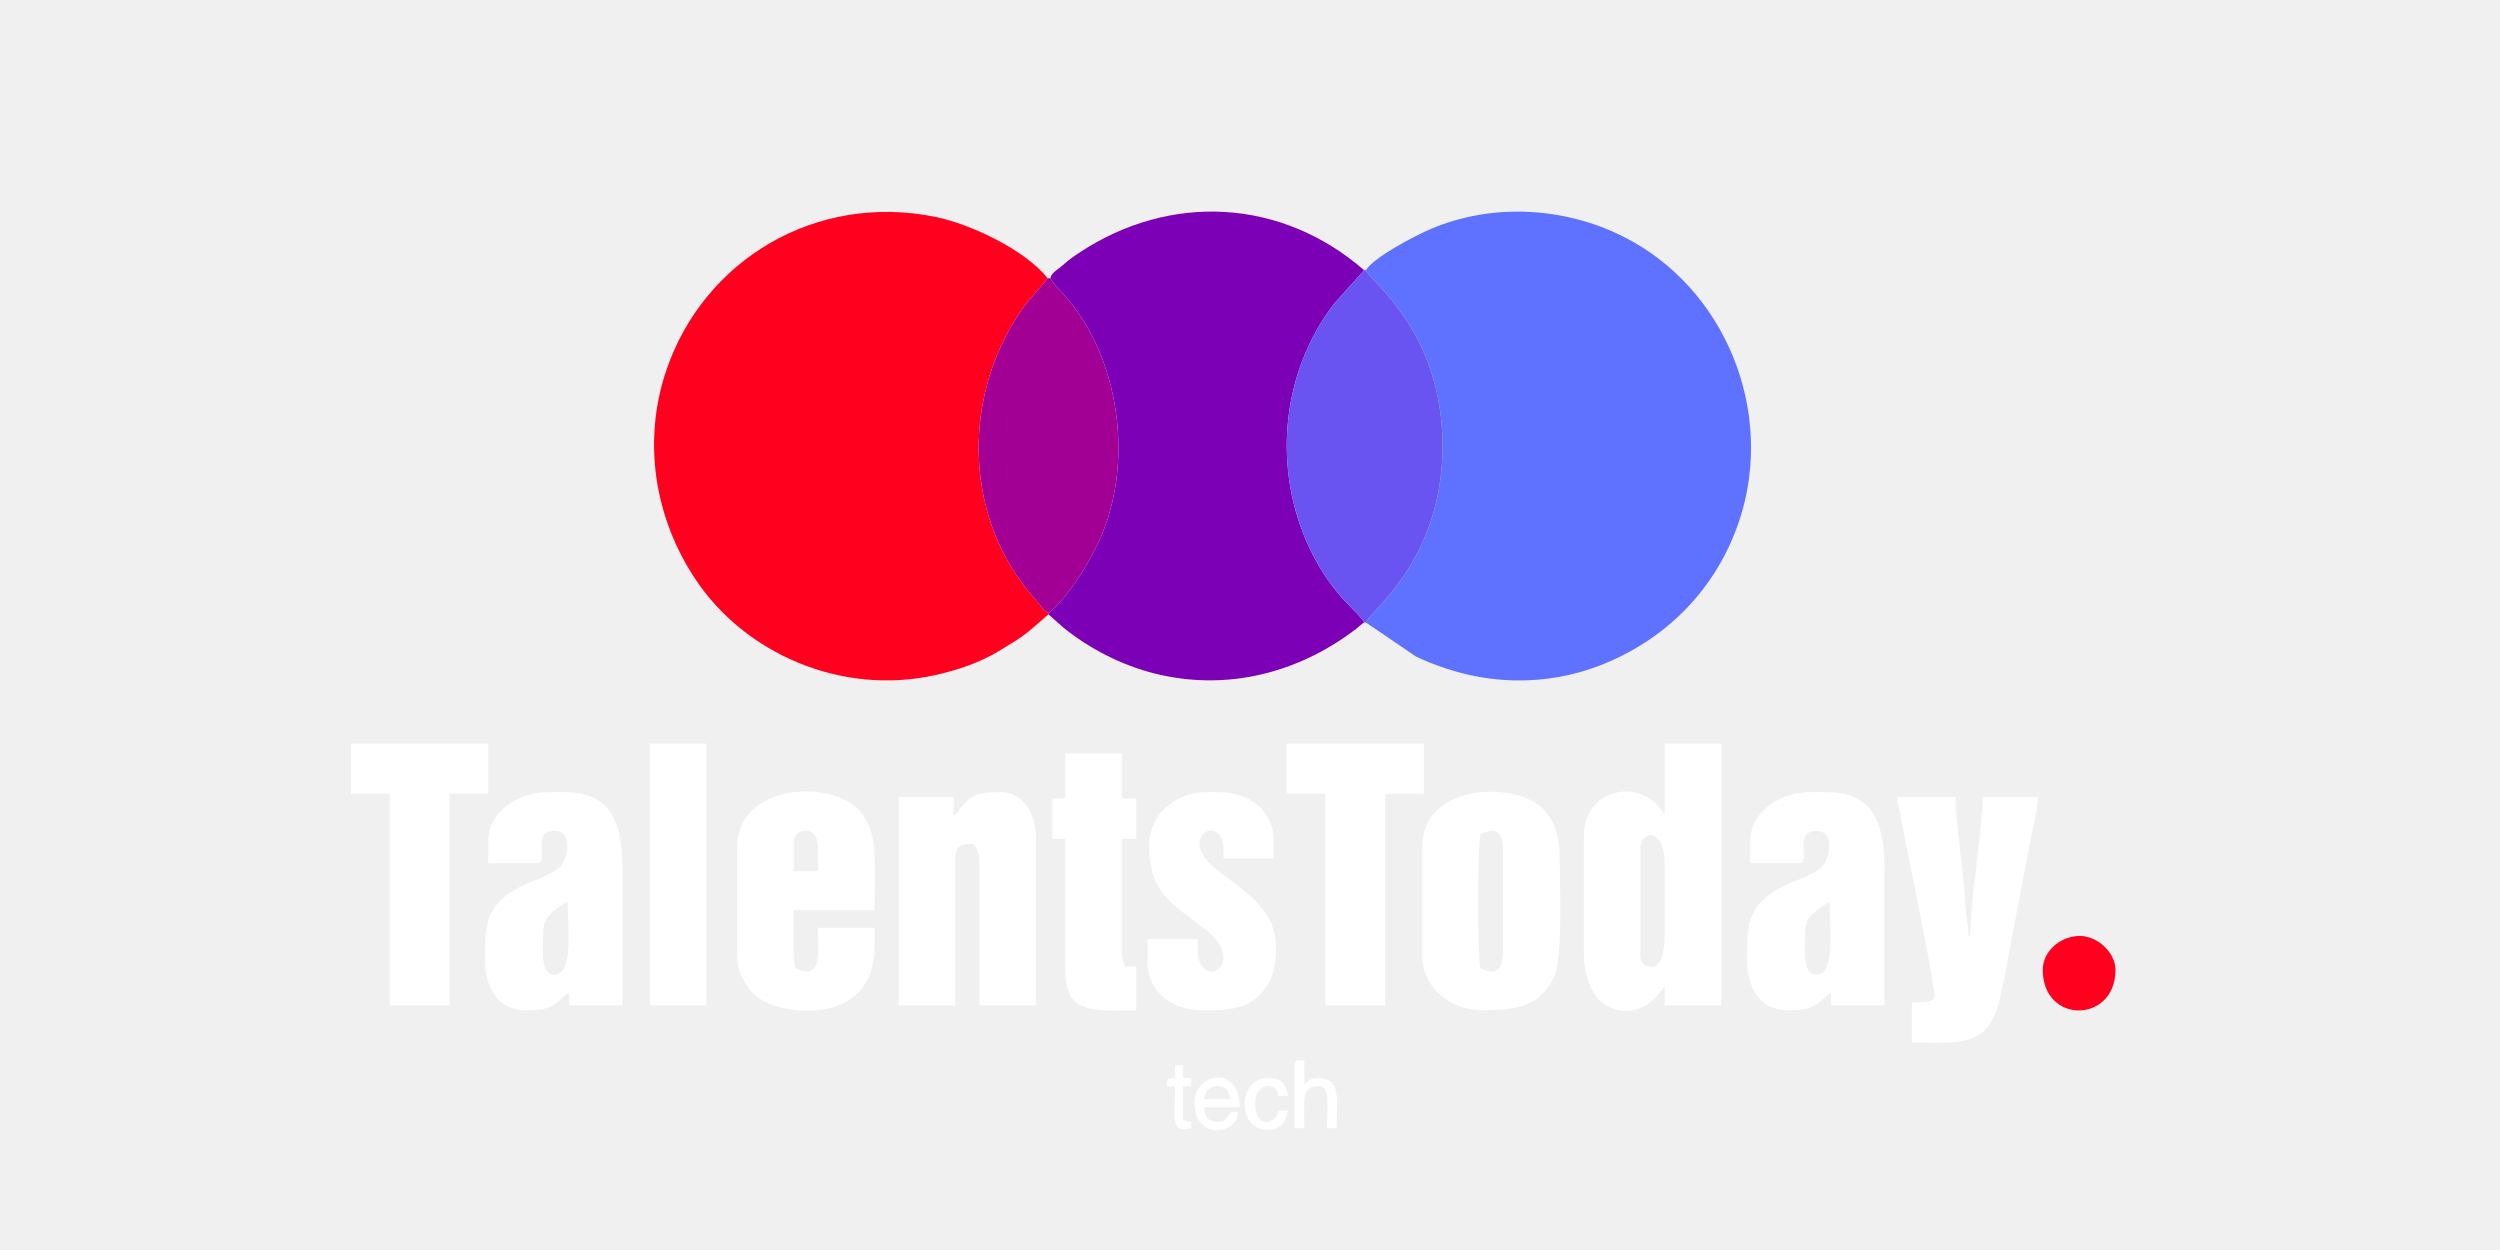
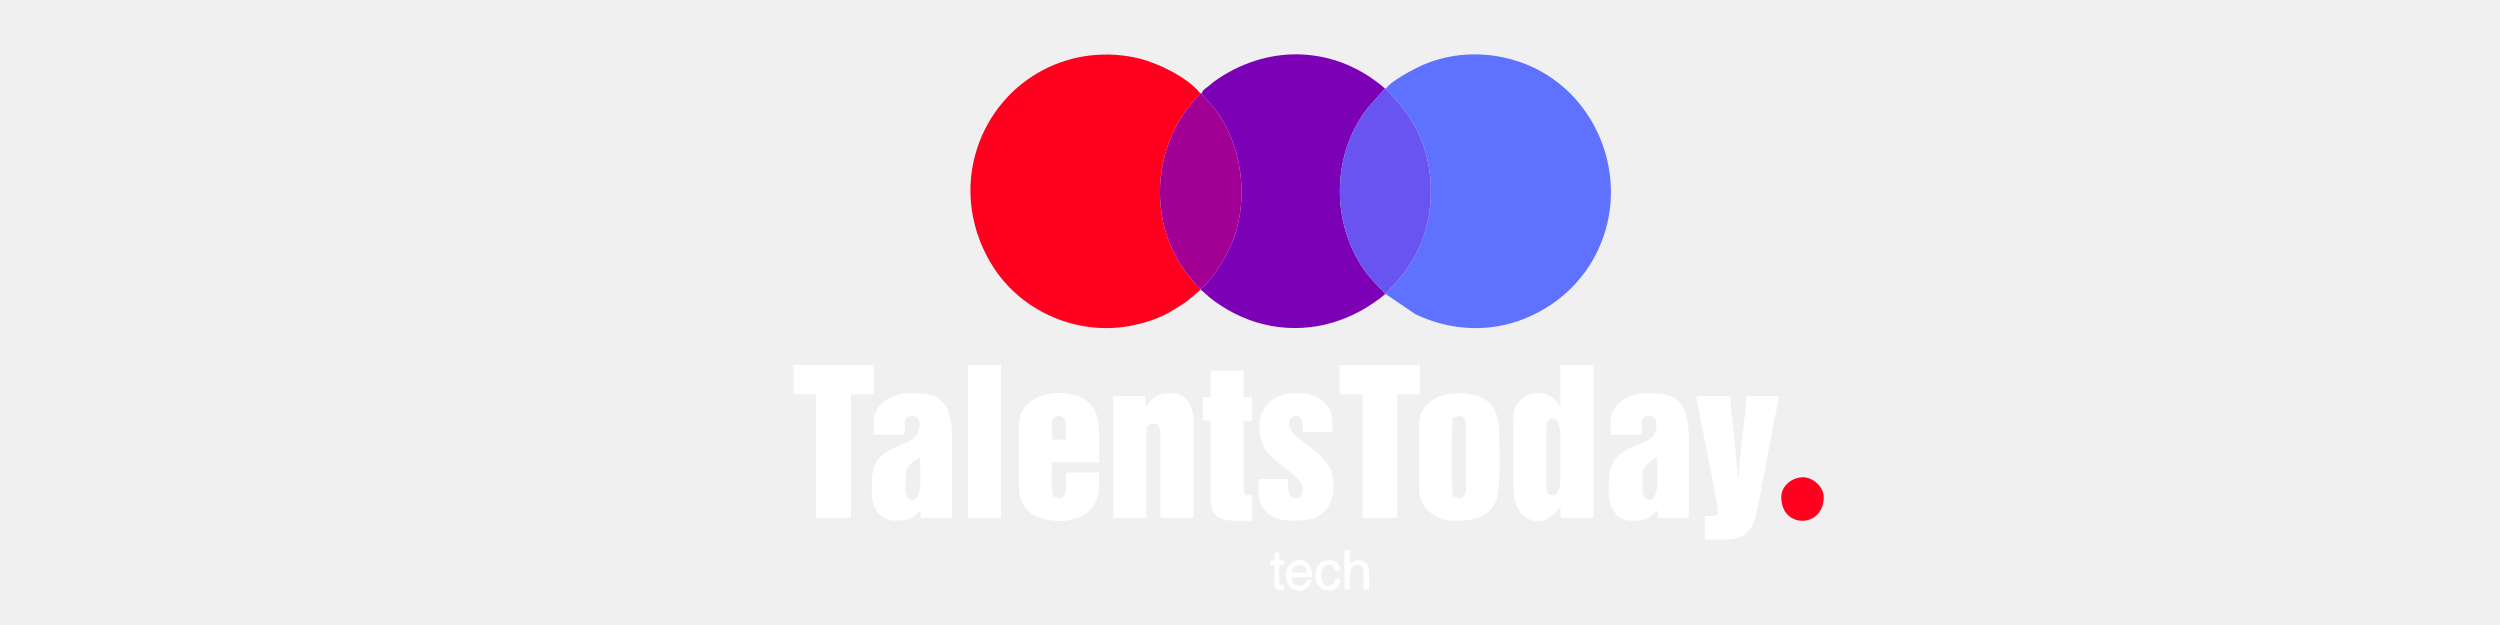
- <svg xmlns="http://www.w3.org/2000/svg" xml:space="preserve" width="158.75mm" height="79.375mm" version="1.1" style="shape-rendering:geometricPrecision; text-rendering:geometricPrecision; image-rendering:optimizeQuality; fill-rule:evenodd; clip-rule:evenodd" viewBox="0 0 15875 7937.5">
+ <svg xmlns="http://www.w3.org/2000/svg" xml:space="preserve" width="158.75mm" height="39.687mm" version="1.1" style="shape-rendering:geometricPrecision; text-rendering:geometricPrecision; image-rendering:optimizeQuality; fill-rule:evenodd; clip-rule:evenodd" viewBox="0 0 15874.98 3968.74">
  <defs>
    <style type="text/css">
   
    .fil1 {fill:#5E72FF}
    .fil3 {fill:#6954F1}
    .fil2 {fill:#7B00B6}
    .fil4 {fill:#A20094}
    .fil0 {fill:#FF001E}
    .fil5 {fill:white}
   
  </style>
  </defs>
  <g id="Слой_x0020_1">
    <g id="_2264321800112">
-       <path class="fil0" d="M6657.95 3901.18l0 -8.81c-34.67,-18.17 -63.27,-63.83 -89.65,-93.34 -436.47,-488.27 -473.08,-1255.41 -87.12,-1822.22 54.13,-79.49 157.75,-185.51 171.88,-209.83 -144.88,-181.39 -489.77,-343.7 -710.76,-389.16 -762.45,-156.86 -1475.24,274.48 -1711.63,975.18 -152.88,453.15 -72.63,935.73 183.5,1322.5 315.44,476.33 929.02,743.69 1524.59,611.32 151.52,-33.68 288.42,-82.69 402.48,-151.6 196.35,-118.63 162.47,-103.25 316.71,-234.04z" />
-       <path class="fil1" d="M8672.91 1715.69c21.63,63.97 488.17,385.93 487.22,1118.39 -0.94,727.97 -466.16,1052.86 -487.22,1118.42l317.3 215.7c112.8,55.09 264.68,106.2 403.16,130.38 407.12,71.09 772.69,-33.12 1068.46,-229.09 273.86,-181.44 476.93,-446.03 582.18,-761.97 231.42,-694.7 -88.12,-1482.03 -740.2,-1807.32 -353.9,-176.54 -808.01,-219.18 -1216.7,-46.96 -102.31,43.11 -361.53,179.45 -414.2,262.45z" />
-       <path class="fil2" d="M6670.93 1766.98c9.1,26.68 60.36,77.64 82.84,102.44 361.26,398.59 455.1,1086.53 217.16,1582.22 -77.64,161.76 -201.43,354.14 -312.98,440.73l0 8.81 94.06 83.71c164.4,133.14 370.33,239.65 580.18,291.96 458.66,114.35 912.29,-2.8 1278.71,-283.2 20.55,-15.72 30.43,-27.29 51.36,-41.15 -26.56,-60.9 -198.73,-161.73 -344.09,-466.22 -240.56,-503.88 -184.47,-1120.98 154.96,-1559.58l188.97 -211.01c-522.82,-454.38 -1230.5,-494.97 -1812.09,-108.83 -38.66,25.67 -65.63,45.57 -99.03,75.4 -33.5,29.9 -78.02,50.83 -80.05,84.72z" />
-       <path class="fil3" d="M8662.26 3952.5l10.65 0c21.06,-65.56 486.28,-390.45 487.22,-1118.42 0.95,-732.46 -465.59,-1054.42 -487.22,-1118.39l-10.81 0 -188.97 211.01c-339.43,438.6 -395.52,1055.7 -154.96,1559.58 145.36,304.49 317.53,405.32 344.09,466.22z" />
-       <path class="fil4" d="M6657.95 3892.37c111.55,-86.59 235.34,-278.97 312.98,-440.73 237.94,-495.69 144.1,-1183.63 -217.16,-1582.22 -22.48,-24.8 -73.74,-75.76 -82.84,-102.44l-17.87 0c-14.13,24.32 -117.75,130.34 -171.88,209.83 -385.96,566.81 -349.35,1333.95 87.12,1822.22 26.38,29.51 54.98,75.17 89.65,93.34z" />
-       <path class="fil5" d="M10488.48 6137.99c-47.9,0 -71.82,-23.92 -71.82,-71.82l0 -687.46c0,-89.65 153.91,-147.59 153.91,123.14l0 430.94c0,76.69 -9.94,205.2 -82.09,205.2zm82.09 -964.48c-15.65,-18 -3.03,-3.76 -16.85,-24.19 -144.94,-214.22 -496.18,-140.85 -496.18,157.57l0 749.03c0,110.44 38.94,254.01 118.48,312.46 122.3,89.87 277.06,62.84 381.65,-89.37 12.17,-17.7 1.38,-4.62 12.9,-17.88l0 123.13 359.12 0 0 -1662.22 -359.12 0 0 451.47z" />
-       <path class="fil5" d="M6055.9 5183.77l0 -123.13 -348.86 0 0 1323.62 359.12 0 0 -923.46c0,-97.2 44.41,-102.61 92.35,-102.61 55.14,0 61.56,85.72 61.56,143.66l0 882.41 359.12 0 0 -1056.84c0,-151.12 -78.95,-297.56 -225.73,-297.56 -151.64,0 -186.43,14.51 -274.17,126 -8.9,11.32 -15.86,19.25 -23.39,27.91z" />
-       <path class="fil5" d="M9472.68 6168.79c-26.32,0 -54.01,-11.98 -71.82,-20.53 -19.84,-85.15 -19.84,-766.48 0,-851.64 93.12,-44.66 143.65,-18.85 143.65,102.62l0 646.41c0,61.07 -12.13,123.14 -71.83,123.14zm-441.2 -790.08l0 687.46c0,203.08 174.14,348.87 379.64,348.87 194.28,0 375.71,-13.9 462.15,-225.31 51.68,-126.42 30.36,-586.91 30.36,-759.72 0,-112.87 -29.7,-210.39 -101.04,-288.85 -163.55,-179.86 -771.11,-178.24 -771.11,237.55z" />
-       <path class="fil5" d="M5040.1 5347.94c0,-43.64 31.88,-71.84 71.83,-71.84 69.69,0 82.08,54.04 82.08,123.14l0 133.38 -153.91 0 0 -184.68zm-359.12 30.77l0 697.73c0,104.36 58.83,191.95 115.13,244 149.43,138.13 757.02,201.8 757.02,-305.56l0 -123.14 -359.12 0c0,152.04 29.67,339.68 -143.65,256.52 -21.93,-94.14 -10.26,-265.24 -10.26,-369.38l513.03 0c0,-134.12 15.13,-408.76 -27.34,-516.47 -19.14,-48.52 -42.44,-86.86 -73.7,-121.25 -25.93,-28.53 -77.11,-59.84 -118.54,-76.41 -245.61,-98.34 -652.57,-16.04 -652.57,313.96z" />
-       <path class="fil5" d="M11535.06 6189.31c-96.21,0 -71.82,-170.32 -71.82,-277.05 0,-54.62 21.22,-88.23 51.04,-113.13 27.72,-23.14 69.74,-54.02 102.87,-71.55 0,129.72 43.21,461.73 -82.09,461.73zm-420.68 -851.63l0 143.65 307.82 0c82.71,0 -39.67,-205.23 112.86,-205.23 107.96,0 88.59,145.2 51.6,205.51 -17.98,29.3 -45.75,46.37 -78.98,64.67 -64.41,35.48 -125.78,51.77 -191.75,85.3 -225,114.33 -222.07,255 -222.07,465.38 0,175.15 81.17,318.08 256.51,318.08 201.14,0 184.04,-50.59 277.04,-112.87l0 82.09 338.6 0 0 -841.37c0,-265.81 -34.21,-513.03 -369.38,-513.03l-102.61 0c-186.78,0 -379.64,122.86 -379.64,307.82z" />
-       <path class="fil5" d="M3521.53 6189.31c-96.21,0 -71.82,-170.32 -71.82,-277.05 0,-90.76 77.86,-144.44 153.91,-184.68 0,129.72 43.2,461.73 -82.09,461.73zm-420.68 -851.63l0 143.65 307.81 0c82.72,0 -39.66,-205.23 112.87,-205.23 29.6,0 50.92,9.93 63.5,28.85 32.18,48.42 14.73,133.23 -11.91,176.66 -17.97,29.3 -45.74,46.37 -78.97,64.67 -64.42,35.48 -125.78,51.77 -191.75,85.3 -225,114.33 -222.07,255 -222.07,465.38 0,175.15 81.17,318.08 256.51,318.08 201.14,0 184.04,-50.59 277.04,-112.87l0 82.09 338.6 0 0 -841.37c0,-265.81 -34.21,-513.03 -369.38,-513.03l-102.61 0c-186.78,0 -379.64,122.86 -379.64,307.82z" />
-       <path class="fil5" d="M12284.09 6322.7c0,50.81 -95.32,41.04 -143.65,41.04l0 256.51c253.32,0 461.42,39.19 541.56,-217.73 41.45,-132.92 64.19,-302.94 92.03,-441.51l128.22 -672.11c12.43,-61.45 38.52,-156.03 38.52,-228.26l-348.86 0c-4.05,181.71 -82.09,697.67 -82.09,882.41l-10.26 0c0,-65.81 -17.54,-144.24 -20.59,-215.4 -7.64,-178.24 -61.49,-510.89 -61.49,-667.01l-369.38 0c0.99,44.59 20.44,117.81 28.25,156.44 11.16,55.21 17.78,99.84 29.03,155.65 22.04,109.4 178.71,873.12 178.71,949.97z" />
-       <path class="fil5" d="M7297.44 5368.46c0,307.86 143.98,365.38 357.8,534.87 281.65,223.23 -49.99,403.69 -49.99,121.81l0 -61.58 -318.07 0 0 143.66c0,194.22 152.95,307.82 348.85,307.82 170.34,0 311.06,-0.24 412.8,-161.8 61.71,-98 72.13,-269.42 24.31,-388.17 -58.46,-145.18 -229.49,-248.77 -356.64,-351.35 -251.53,-202.93 52.92,-359.33 52.92,-114.48l0 51.29 318.08 0 0 -112.85c0,-191.82 -155.59,-307.82 -348.86,-307.82l-71.82 0c-202.34,0 -369.38,141.23 -369.38,338.6z" />
-       <polygon class="fil5" points="8169.59,5040.12 8415.84,5040.12 8415.84,6384.26 8795.48,6384.26 8795.48,5040.12 9041.74,5040.12 9041.74,4722.04 8169.59,4722.04 " />
-       <polygon class="fil5" points="2228.7,5040.12 2474.95,5040.12 2474.95,6384.26 2854.59,6384.26 2854.59,5040.12 3100.85,5040.12 3100.85,4722.04 2228.7,4722.04 " />
-       <path class="fil5" d="M6763.88 5070.89l-82.08 0 0 256.53 82.08 0 0 841.37c0,72.77 18.79,142.37 53.72,182.27 74.7,85.34 273.29,63.98 397.75,63.98l0 -277.05 -71.82 0c-8.56,-36.72 -20.53,-48.2 -20.53,-92.34l0 -718.23 92.35 0 0 -256.53 -92.35 0 0 -287.29 -359.12 0 0 287.29z" />
-       <polygon class="fil5" points="4126.91,6384.26 4486.03,6384.26 4486.03,4722.04 4126.91,4722.04 " />
-       <path class="fil0" d="M12971.55 6158.52c0,347.28 461.73,340.26 461.73,0 0,-110.38 -115.2,-215.47 -225.74,-215.47 -121.46,0 -235.99,95.3 -235.99,215.47z" />
-       <path class="fil5" d="M8220.89 6763.9l0 400.17 61.56 0c0,-199.43 -22.1,-266.78 102.61,-266.78 63.32,0 41.04,164.12 41.04,266.78l61.57 0c0,-205.51 28.45,-318.08 -123.13,-318.08 -40.93,0 -62.24,20.12 -82.09,41.03l0 -153.91c-41.57,0 -61.56,-5.69 -61.56,30.79z" />
-       <path class="fil5" d="M7728.38 6897.29c46.66,0 76.7,17.39 82.08,82.07l-164.16 0c3.77,-45.38 31.61,-82.07 82.08,-82.07zm-143.65 102.6c0,245.53 273.81,206.59 277.04,61.56 -62.45,0 -33.37,-6.72 -60.53,21.57 -29.75,30.99 -14.63,40 -72.86,40 -57.38,0 -80.8,-34.83 -82.08,-92.34l225.73 0c0,-274.43 -287.3,-216.21 -287.3,-30.79z" />
-       <path class="fil5" d="M8046.46 7174.32c81.13,0 113.3,-36.88 133.39,-123.12l-61.57 0c-6.9,82.98 -140.74,126.94 -147.26,-34.99 -6.07,-150.99 139.55,-150.01 147.26,-57.37l61.57 0c-23.39,-100.37 -53.45,-112.85 -133.39,-112.85 -188.28,0 -192.63,328.33 0,328.33z" />
-       <path class="fil5" d="M7461.61 6845.99c-50.65,1.13 -50.18,0.64 -51.31,51.3l51.31 0c0,228.47 -28.21,297.25 102.6,266.78l0 -41.05c-27.7,-2.3 -27.91,-4.81 -51.3,-10.27l0 -215.46 51.3 0 0 -51.3 -51.3 0 0 -82.09 -51.3 0 0 82.09z" />
+       <path class="fil0" d="M7624.61 1838.48l0 -5.15c-20.24,-10.6 -36.94,-37.27 -52.35,-54.5 -254.85,-285.1 -276.23,-733.03 -50.87,-1064 31.61,-46.41 92.11,-108.32 100.36,-122.52 -84.59,-105.91 -285.97,-200.68 -415.01,-227.23 -445.2,-91.59 -861.4,160.27 -999.43,569.41 -89.26,264.6 -42.4,546.38 107.15,772.21 184.19,278.13 542.46,434.25 890.21,356.96 88.48,-19.67 168.41,-48.29 235.01,-88.52 114.65,-69.27 94.87,-60.29 184.93,-136.66z" />
+       <path class="fil1" d="M8801.15 562.37c12.63,37.35 285.04,225.34 284.49,653.03 -0.55,425.06 -272.19,614.76 -284.49,653.04l185.27 125.95c65.87,32.17 154.55,62.01 235.41,76.13 237.72,41.51 451.17,-19.34 623.87,-133.76 159.91,-105.95 278.48,-260.44 339.94,-444.92 135.13,-405.64 -51.45,-865.36 -432.2,-1055.3 -206.65,-103.08 -471.8,-127.98 -710.44,-27.42 -59.74,25.17 -211.1,104.78 -241.85,153.25z" />
+       <path class="fil2" d="M7632.19 592.31c5.31,15.58 35.24,45.34 48.37,59.82 210.94,232.74 265.73,634.43 126.8,923.86 -45.34,94.45 -117.62,206.78 -182.75,257.34l0 5.15 54.92 48.88c95.99,77.74 216.24,139.93 338.77,170.47 267.81,66.77 532.69,-1.63 746.64,-165.36 12,-9.18 17.77,-15.93 29.99,-24.03 -15.51,-35.55 -116.04,-94.43 -200.91,-272.22 -140.47,-294.22 -107.72,-654.55 90.48,-910.64l110.34 -123.21c-305.28,-265.32 -718.49,-289.02 -1058.09,-63.55 -22.57,14.99 -38.32,26.61 -57.82,44.03 -19.56,17.45 -45.56,29.68 -46.74,49.46z" />
+       <path class="fil3" d="M8794.93 1868.44l6.22 0c12.3,-38.28 283.94,-227.98 284.49,-653.04 0.55,-427.69 -271.86,-615.68 -284.49,-653.03l-6.31 0 -110.34 123.21c-198.2,256.09 -230.95,616.42 -90.48,910.64 84.87,177.79 185.4,236.67 200.91,272.22z" />
+       <path class="fil4" d="M7624.61 1833.33c65.13,-50.56 137.41,-162.89 182.75,-257.34 138.93,-289.43 84.14,-691.12 -126.8,-923.86 -13.13,-14.48 -43.06,-44.24 -48.37,-59.82l-10.44 0c-8.25,14.2 -68.75,76.11 -100.36,122.52 -225.36,330.97 -203.98,778.9 50.87,1064 15.41,17.23 32.11,43.9 52.35,54.5z" />
+       <path class="fil5" d="M9861.26 3144.56c-27.96,0 -41.93,-13.97 -41.93,-41.94l0 -401.41c0,-52.34 89.87,-86.18 89.87,71.9l0 251.63c0,44.78 -5.81,119.82 -47.94,119.82zm47.94 -563.16c-9.14,-10.51 -1.77,-2.2 -9.84,-14.13 -84.63,-125.08 -289.72,-82.24 -289.72,92.01l0 437.36c0,64.48 22.74,148.31 69.18,182.44 71.41,52.48 161.77,36.7 222.85,-52.18 7.1,-10.34 0.8,-2.7 7.53,-10.44l0 71.9 209.69 0 0 -970.58 -209.69 0 0 263.62z" />
+       <path class="fil5" d="M7273.07 2587.39l0 -71.9 -203.7 0 0 772.87 209.69 0 0 -539.22c0,-56.75 25.93,-59.91 53.92,-59.91 32.2,0 35.95,50.05 35.95,83.88l0 515.25 209.69 0 0 -617.1c0,-88.24 -46.1,-173.74 -131.8,-173.74 -88.55,0 -108.86,8.47 -160.09,73.57 -5.2,6.61 -9.26,11.24 -13.66,16.3z" />
+       <path class="fil5" d="M9268.14 3162.54c-15.37,0 -31.54,-6.99 -41.94,-11.99 -11.58,-49.71 -11.58,-447.55 0,-497.27 54.37,-26.08 83.88,-11.01 83.88,59.92l0 377.44c0,35.66 -7.08,71.9 -41.94,71.9zm-257.62 -461.33l0 401.41c0,118.58 101.68,203.71 221.67,203.71 113.44,0 219.38,-8.12 269.85,-131.56 30.18,-73.82 17.73,-342.7 17.73,-443.6 0,-65.91 -17.34,-122.85 -59,-168.66 -95.5,-105.02 -450.25,-104.08 -450.25,138.7z" />
+       <path class="fil5" d="M6679.94 2683.25c0,-25.49 18.62,-41.95 41.94,-41.95 40.7,0 47.93,31.55 47.93,71.9l0 77.88 -89.87 0 0 -107.83zm-209.69 17.96l0 407.41c0,60.93 34.35,112.08 67.23,142.47 87.25,80.66 442.02,117.83 442.02,-178.42l0 -71.9 -209.69 0c0,88.78 17.33,198.34 -83.88,149.78 -12.8,-54.96 -5.99,-154.87 -5.99,-215.68l299.56 0c0,-78.31 8.84,-238.67 -15.96,-301.57 -11.18,-28.33 -24.78,-50.71 -43.04,-70.79 -15.14,-16.66 -45.02,-34.94 -69.21,-44.62 -143.41,-57.42 -381.04,-9.37 -381.04,183.32z" />
+       <path class="fil5" d="M10472.37 3174.52c-56.18,0 -41.94,-99.45 -41.94,-161.77 0,-31.89 12.39,-51.51 29.8,-66.05 16.19,-13.51 40.72,-31.55 60.07,-41.78 0,75.74 25.23,269.6 -47.93,269.6zm-245.64 -497.27l0 83.88 179.74 0c48.29,0 -23.17,-119.83 65.9,-119.83 63.03,0 51.72,84.78 30.12,120 -10.49,17.1 -26.71,27.07 -46.11,37.76 -37.61,20.71 -73.44,30.23 -111.97,49.8 -131.37,66.76 -129.66,148.9 -129.66,271.74 0,102.27 47.39,185.73 149.77,185.73 117.45,0 107.47,-29.54 161.77,-65.91l0 47.94 197.71 0 0 -491.28c0,-155.21 -19.98,-299.56 -215.68,-299.56l-59.92 0c-109.06,0 -221.67,71.74 -221.67,179.73z" />
+       <path class="fil5" d="M5793.25 3174.52c-56.18,0 -41.94,-99.45 -41.94,-161.77 0,-52.99 45.46,-84.34 89.87,-107.83 0,75.74 25.22,269.6 -47.93,269.6zm-245.64 -497.27l0 83.88 179.73 0c48.3,0 -23.16,-119.83 65.91,-119.83 17.28,0 29.73,5.8 37.07,16.84 18.79,28.28 8.6,77.8 -6.95,103.16 -10.49,17.1 -26.71,27.07 -46.11,37.76 -37.62,20.71 -73.44,30.23 -111.96,49.8 -131.38,66.76 -129.67,148.9 -129.67,271.74 0,102.27 47.39,185.73 149.77,185.73 117.45,0 107.47,-29.54 161.77,-65.91l0 47.94 197.71 0 0 -491.28c0,-155.21 -19.98,-299.56 -215.68,-299.56l-59.92 0c-109.06,0 -221.67,71.74 -221.67,179.73z" />
+       <path class="fil5" d="M10909.73 3252.41c0,29.67 -55.66,23.96 -83.88,23.96l0 149.78c147.91,0 269.42,22.88 316.22,-127.13 24.2,-77.61 37.48,-176.89 53.73,-257.8l74.87 -392.45c7.26,-35.88 22.49,-91.1 22.49,-133.28l-203.7 0c-2.36,106.1 -47.93,407.37 -47.93,515.24l-5.99 0c0,-38.42 -10.24,-84.22 -12.02,-125.77 -4.46,-104.08 -35.91,-298.31 -35.91,-389.47l-215.68 0c0.58,26.04 11.94,68.79 16.5,91.35 6.51,32.23 10.38,58.29 16.95,90.88 12.87,63.88 104.35,509.82 104.35,554.69z" />
+       <path class="fil5" d="M7998.01 2695.23c0,179.76 84.07,213.34 208.92,312.31 164.46,130.34 -29.19,235.71 -29.19,71.12l0 -35.95 -185.72 0 0 83.88c0,113.41 89.31,179.74 203.69,179.74 99.46,0 181.63,-0.14 241.04,-94.48 36.03,-57.22 42.11,-157.31 14.19,-226.65 -34.13,-84.77 -134,-145.26 -208.24,-205.16 -146.87,-118.49 30.9,-209.81 30.9,-66.84l0 29.95 185.73 0 0 -65.9c0,-112 -90.85,-179.73 -203.7,-179.73l-41.94 0c-118.15,0 -215.68,82.46 -215.68,197.71z" />
+       <polygon class="fil5" points="8507.26,2503.51 8651.05,2503.51 8651.05,3288.36 8872.72,3288.36 8872.72,2503.51 9016.51,2503.51 9016.51,2317.78 8507.26,2317.78 " />
+       <polygon class="fil5" points="5038.36,2503.51 5182.15,2503.51 5182.15,3288.36 5403.82,3288.36 5403.82,2503.51 5547.61,2503.51 5547.61,2317.78 5038.36,2317.78 " />
+       <path class="fil5" d="M7686.46 2521.48l-47.92 0 0 149.78 47.92 0 0 491.28c0,42.49 10.97,83.13 31.37,106.43 43.62,49.83 159.57,37.36 232.25,37.36l0 -161.77 -41.94 0c-5,-21.44 -11.99,-28.15 -11.99,-53.92l0 -419.38 53.93 0 0 -149.78 -53.93 0 0 -167.75 -209.69 0 0 167.75z" />
+       <polygon class="fil5" points="6146.73,3288.36 6356.42,3288.36 6356.42,2317.78 6146.73,2317.78 " />
+       <path class="fil0" d="M11311.14 3156.55c0,202.77 269.6,198.67 269.6,0 0,-64.46 -67.26,-125.82 -131.81,-125.82 -70.92,0 -137.79,55.65 -137.79,125.82z" />
+       <path class="fil5" d="M8537.21 3510.03l0 233.66 35.95 0c0,-116.45 -12.91,-155.78 59.91,-155.78 36.98,0 23.97,95.83 23.97,155.78l35.95 0c0,-120 16.61,-185.73 -71.9,-185.73 -23.9,0 -36.34,11.75 -47.93,23.96l0 -89.87c-24.27,0 -35.95,-3.32 -35.95,17.98z" />
+       <path class="fil5" d="M8249.64 3587.91c27.24,0 44.78,10.16 47.92,47.93l-95.85 0c2.2,-26.5 18.46,-47.93 47.93,-47.93zm-83.88 59.91c0,143.37 159.88,120.63 161.76,35.95 -36.46,0 -19.48,-3.93 -35.34,12.59 -17.37,18.1 -8.54,23.36 -42.54,23.36 -33.51,0 -47.18,-20.34 -47.93,-53.92l131.8 0c0,-160.24 -167.75,-126.24 -167.75,-17.98z" />
+       <path class="fil5" d="M8435.36 3749.67c47.38,0 66.16,-21.53 77.89,-71.89l-35.95 0c-4.03,48.46 -82.18,74.12 -85.99,-20.43 -3.54,-88.16 81.49,-87.59 85.99,-33.5l35.95 0c-13.66,-58.6 -31.21,-65.89 -77.89,-65.89 -109.93,0 -112.47,191.71 0,191.71z" />
+       <path class="fil5" d="M8093.87 3557.96c-29.58,0.66 -29.3,0.37 -29.96,29.95l29.96 0c0,133.41 -16.47,173.57 59.91,155.78l0 -23.97c-16.18,-1.34 -16.3,-2.81 -29.96,-6l0 -125.81 29.96 0 0 -29.95 -29.96 0 0 -47.93 -29.95 0 0 47.93z" />
    </g>
  </g>
</svg>
